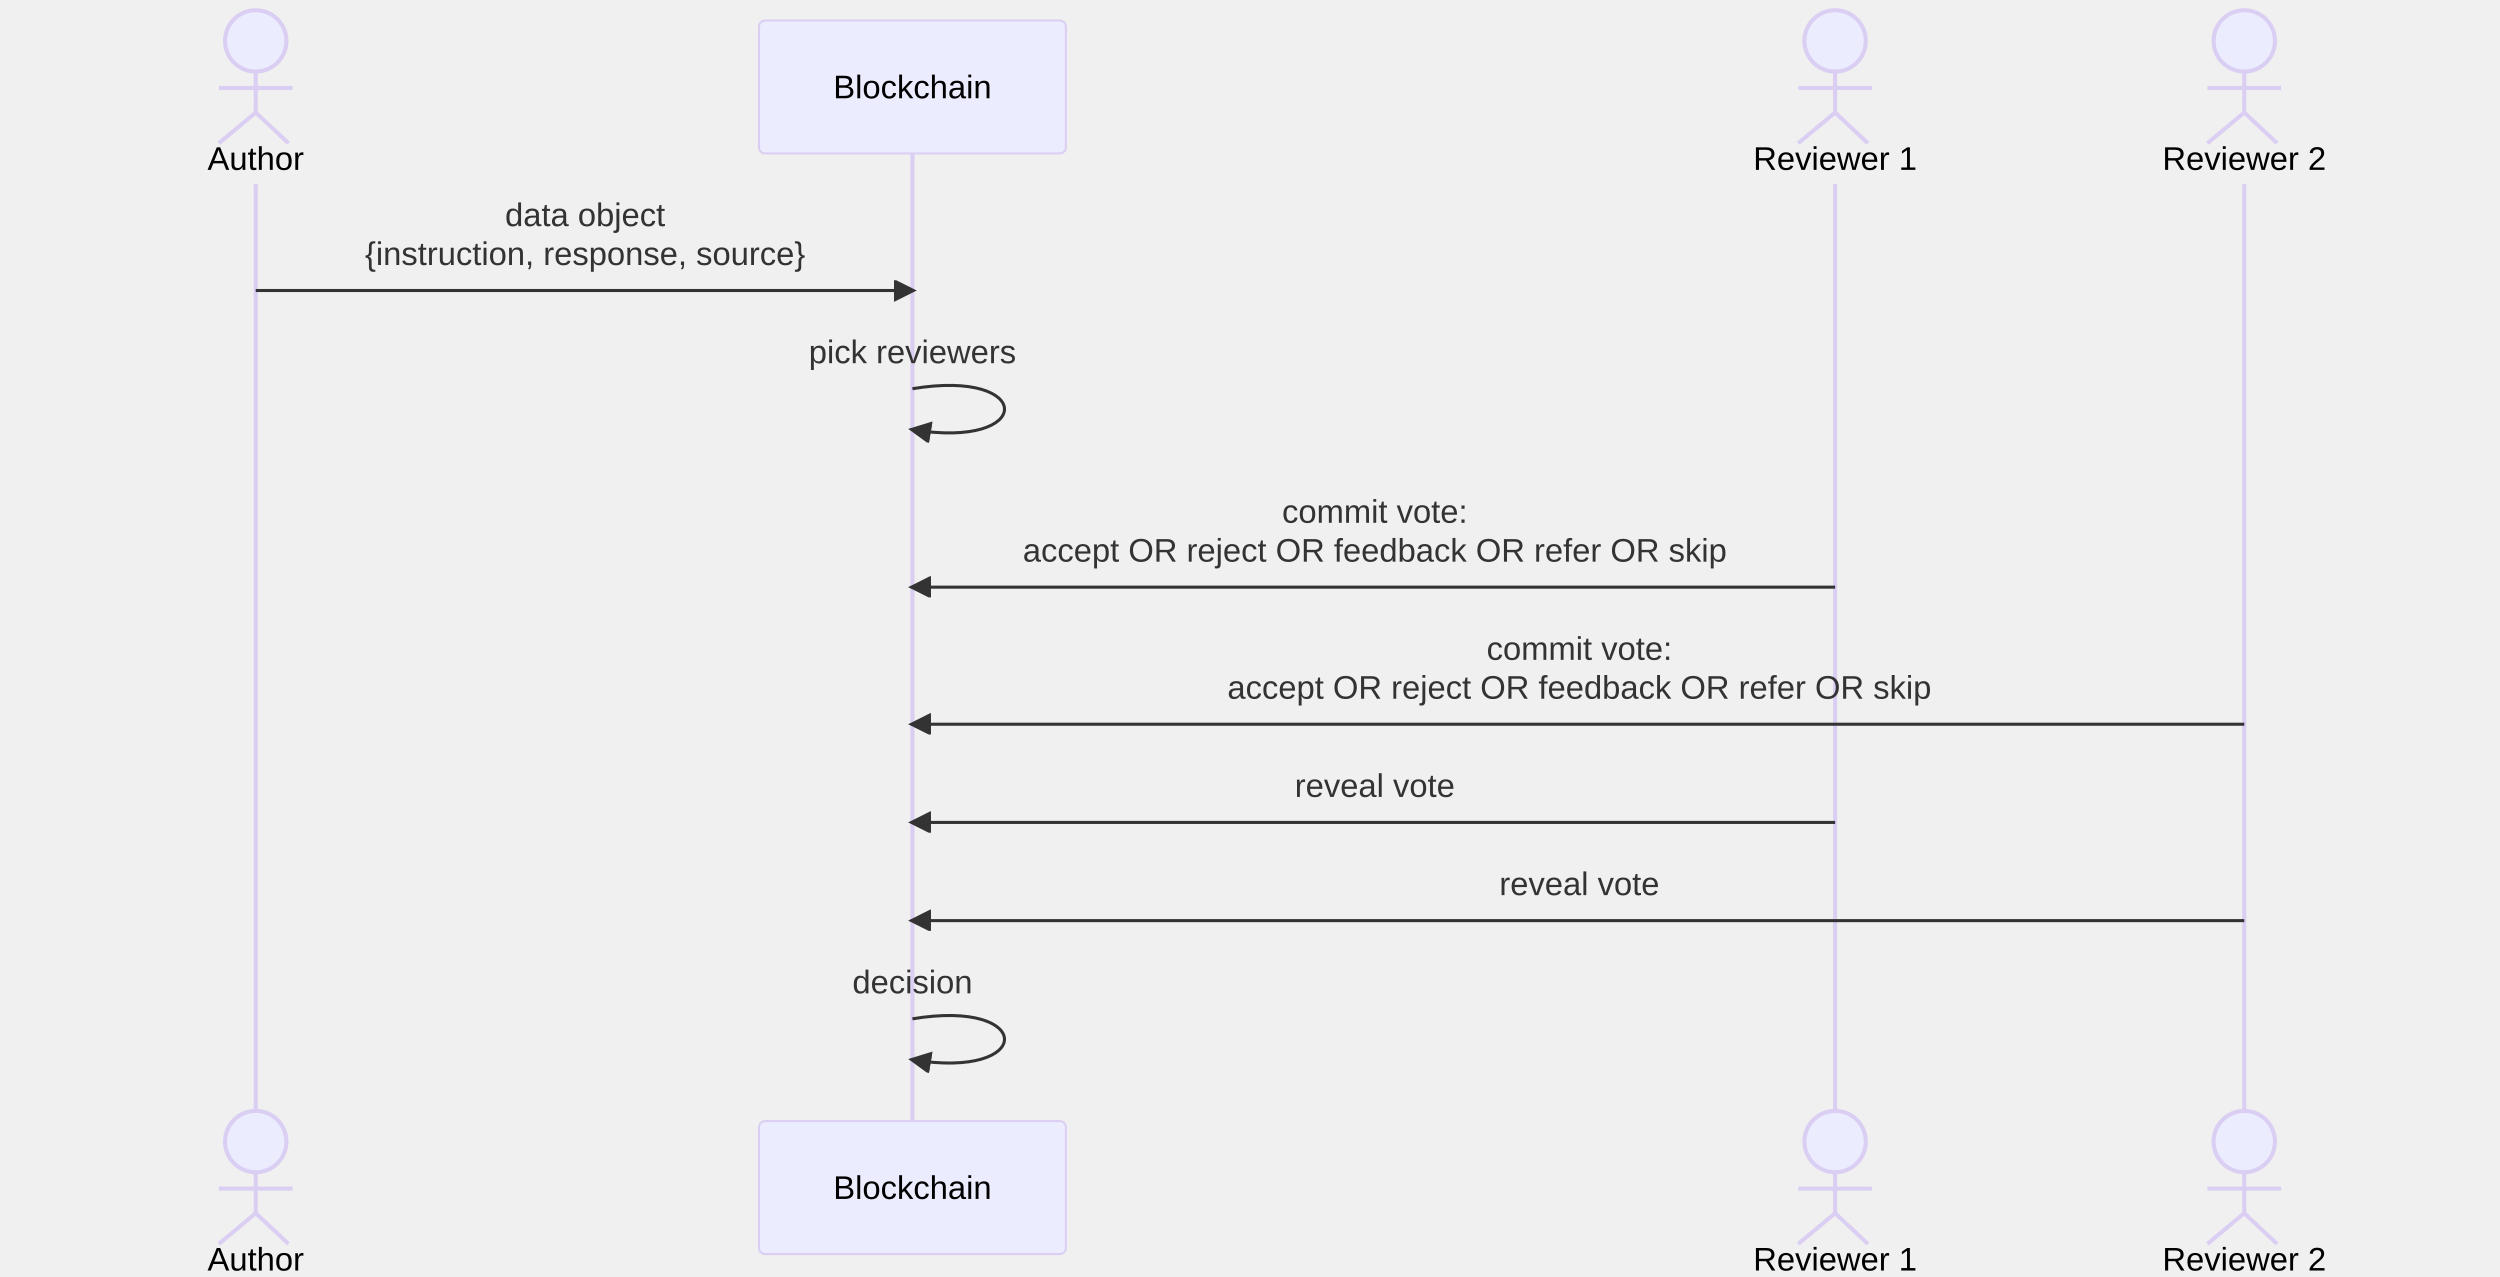
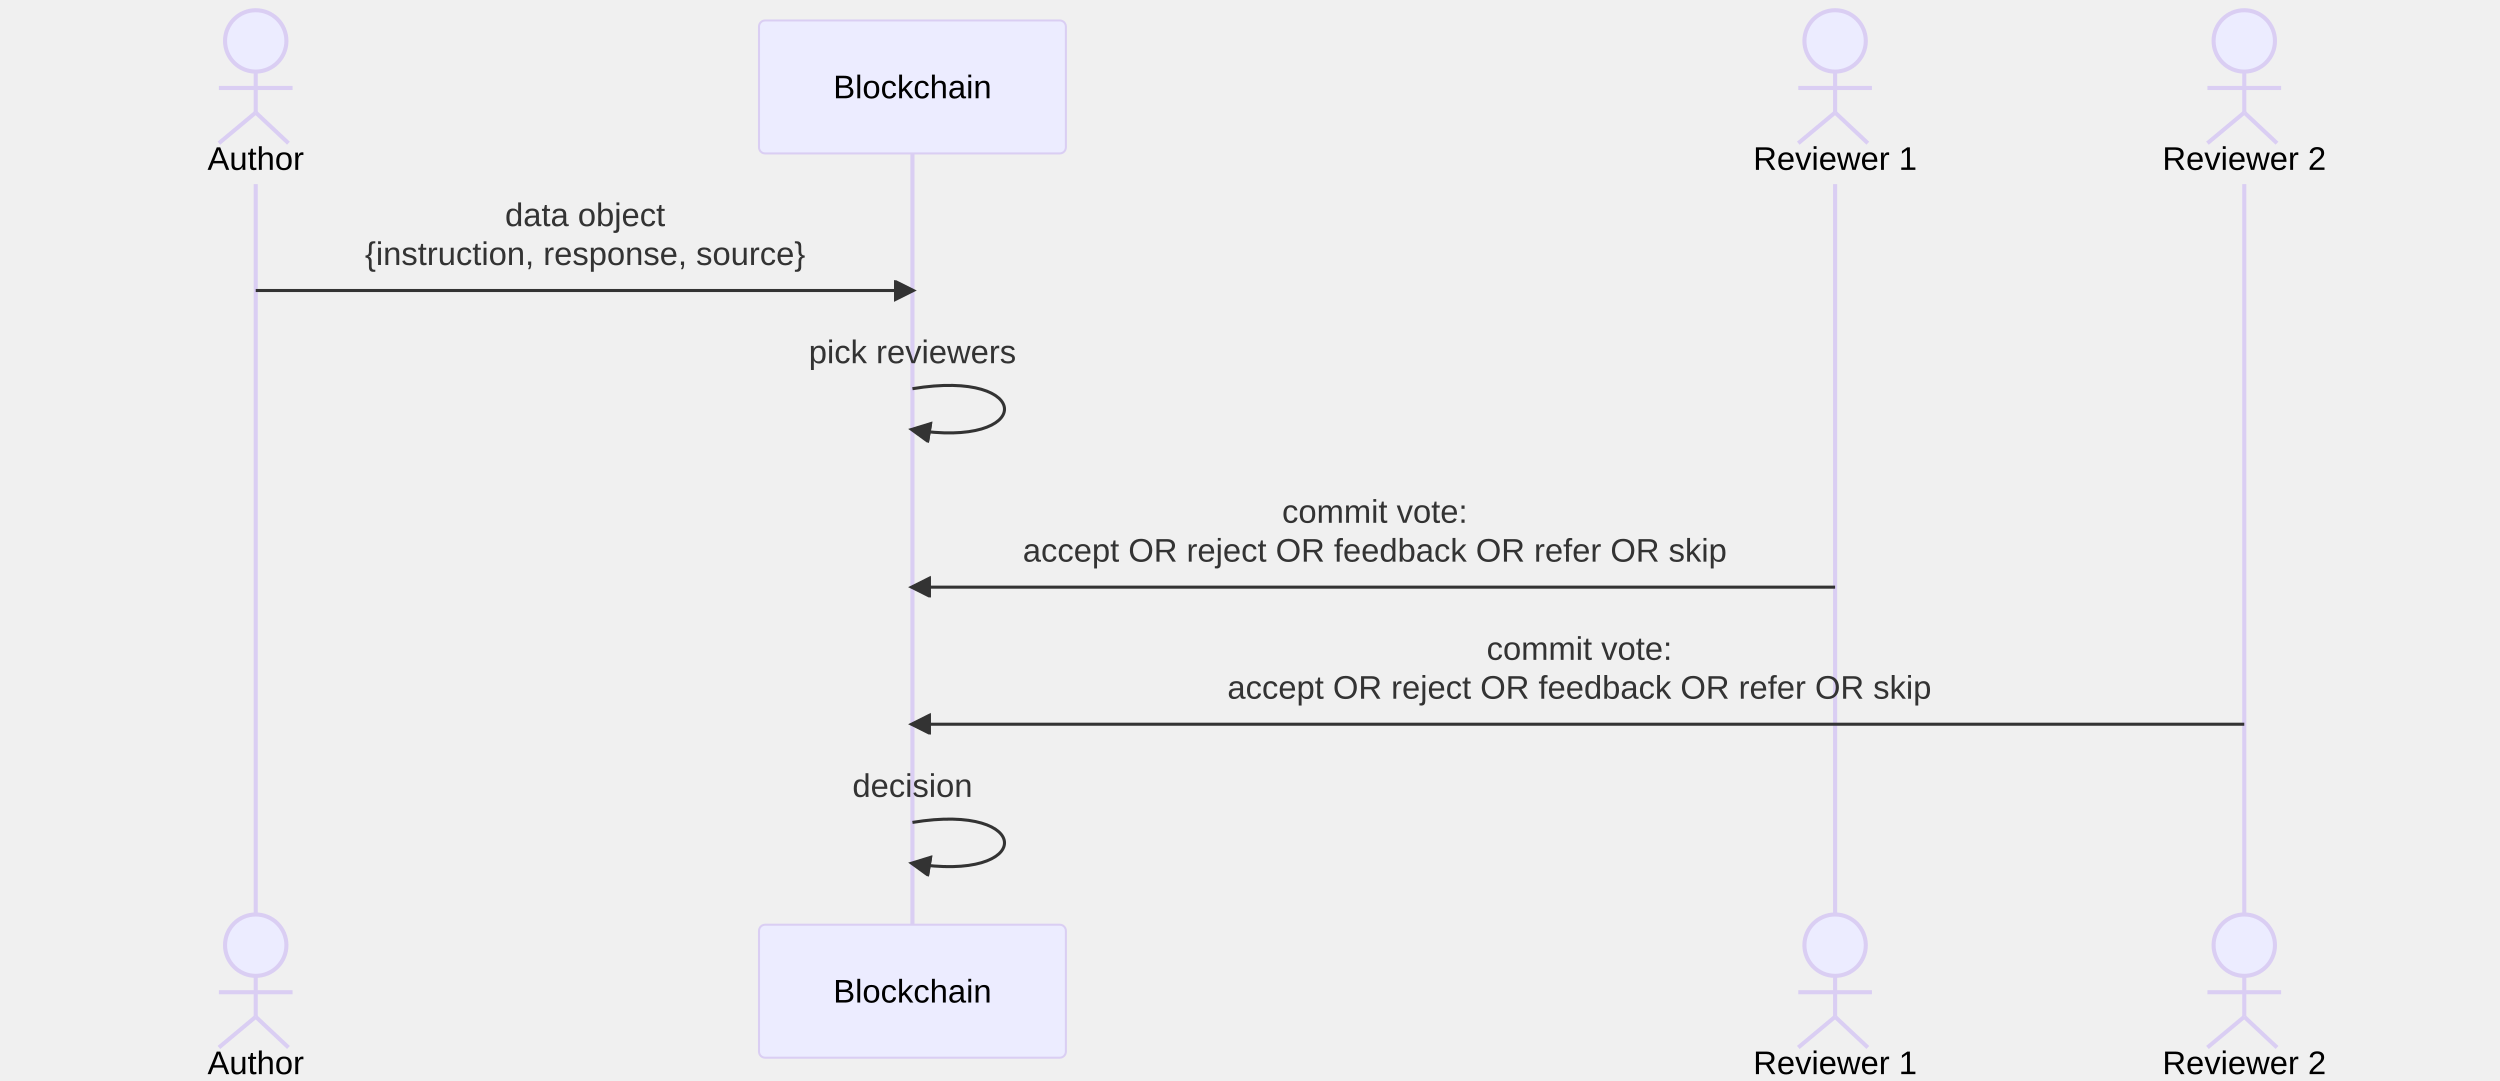
- <svg xmlns="http://www.w3.org/2000/svg" aria-roledescription="sequence" role="graphics-document document" viewBox="-50 -10 1222 624" style="max-width: 1222px; background-color: white;" width="100%" id="my-svg">
+ <svg xmlns="http://www.w3.org/2000/svg" aria-roledescription="sequence" role="graphics-document document" viewBox="-50 -10 1222 528" style="max-width: 1222px; background-color: white;" width="100%" id="my-svg">
  <g>
-     <rect class="actor" ry="3" rx="3" height="65" width="150" stroke="#666" fill="#eaeaea" y="538" x="321" />
-     <text style="text-anchor: middle; font-size: 16px; font-weight: 400;" class="actor" alignment-baseline="central" dominant-baseline="central" y="570.5" x="396">
+     <rect class="actor" ry="3" rx="3" height="65" width="150" stroke="#666" fill="#eaeaea" y="442" x="321" />
+     <text style="text-anchor: middle; font-size: 16px; font-weight: 400;" class="actor" alignment-baseline="central" dominant-baseline="central" y="474.5" x="396">
      <tspan dy="0" x="396">Blockchain</tspan>
    </text>
  </g>
  <g>
-     <line stroke="#999" stroke-width="0.5px" class="200" y2="538" x2="396" y1="5" x1="396" id="actor1" />
+     <line stroke="#999" stroke-width="0.5px" class="200" y2="442" x2="396" y1="5" x1="396" id="actor1" />
    <g id="root-1">
      <rect class="actor" ry="3" rx="3" height="65" width="150" stroke="#666" fill="#eaeaea" y="0" x="321" />
      <text style="text-anchor: middle; font-size: 16px; font-weight: 400;" class="actor" alignment-baseline="central" dominant-baseline="central" y="32.5" x="396">
        <tspan dy="0" x="396">Blockchain</tspan>
      </text>
    </g>
  </g>
  <style>#my-svg{font-family:"trebuchet ms",verdana,arial,sans-serif;font-size:16px;fill:#333;}#my-svg .error-icon{fill:#552222;}#my-svg .error-text{fill:#552222;stroke:#552222;}#my-svg .edge-thickness-normal{stroke-width:2px;}#my-svg .edge-thickness-thick{stroke-width:3.5px;}#my-svg .edge-pattern-solid{stroke-dasharray:0;}#my-svg .edge-pattern-dashed{stroke-dasharray:3;}#my-svg .edge-pattern-dotted{stroke-dasharray:2;}#my-svg .marker{fill:#333333;stroke:#333333;}#my-svg .marker.cross{stroke:#333333;}#my-svg svg{font-family:"trebuchet ms",verdana,arial,sans-serif;font-size:16px;}#my-svg .actor{stroke:hsl(259.626, 59.777%, 87.902%);fill:#ECECFF;}#my-svg text.actor&gt;tspan{fill:black;stroke:none;}#my-svg .actor-line{stroke:grey;}#my-svg .messageLine0{stroke-width:1.5;stroke-dasharray:none;stroke:#333;}#my-svg .messageLine1{stroke-width:1.5;stroke-dasharray:2,2;stroke:#333;}#my-svg #arrowhead path{fill:#333;stroke:#333;}#my-svg .sequenceNumber{fill:white;}#my-svg #sequencenumber{fill:#333;}#my-svg #crosshead path{fill:#333;stroke:#333;}#my-svg .messageText{fill:#333;stroke:none;}#my-svg .labelBox{stroke:hsl(259.626, 59.777%, 87.902%);fill:#ECECFF;}#my-svg .labelText,#my-svg .labelText&gt;tspan{fill:black;stroke:none;}#my-svg .loopText,#my-svg .loopText&gt;tspan{fill:black;stroke:none;}#my-svg .loopLine{stroke-width:2px;stroke-dasharray:2,2;stroke:hsl(259.626, 59.777%, 87.902%);fill:hsl(259.626, 59.777%, 87.902%);}#my-svg .note{stroke:#aaaa33;fill:#fff5ad;}#my-svg .noteText,#my-svg .noteText&gt;tspan{fill:black;stroke:none;}#my-svg .activation0{fill:#f4f4f4;stroke:#666;}#my-svg .activation1{fill:#f4f4f4;stroke:#666;}#my-svg .activation2{fill:#f4f4f4;stroke:#666;}#my-svg .actorPopupMenu{position:absolute;}#my-svg .actorPopupMenuPanel{position:absolute;fill:#ECECFF;box-shadow:0px 8px 16px 0px rgba(0,0,0,0.2);filter:drop-shadow(3px 5px 2px rgb(0 0 0 / 0.4));}#my-svg .actor-man line{stroke:hsl(259.626, 59.777%, 87.902%);fill:#ECECFF;}#my-svg .actor-man circle,#my-svg line{stroke:hsl(259.626, 59.777%, 87.902%);fill:#ECECFF;stroke-width:2px;}#my-svg :root{--mermaid-font-family:"trebuchet ms",verdana,arial,sans-serif;}</style>
  <g />
  <defs>
    <symbol height="24" width="24" id="computer">
      <path d="M2 2v13h20v-13h-20zm18 11h-16v-9h16v9zm-10.228 6l.466-1h3.524l.467 1h-4.457zm14.228 3h-24l2-6h2.104l-1.33 4h18.45l-1.297-4h2.073l2 6zm-5-10h-14v-7h14v7z" transform="scale(.5)" />
    </symbol>
  </defs>
  <defs>
    <symbol clip-rule="evenodd" fill-rule="evenodd" id="database">
      <path d="M12.258.001l.256.004.255.005.253.008.251.01.249.012.247.015.246.016.242.019.241.02.239.023.236.024.233.027.231.028.229.031.225.032.223.034.22.036.217.038.214.04.211.041.208.043.205.045.201.046.198.048.194.05.191.051.187.053.183.054.18.056.175.057.172.059.168.06.163.061.16.063.155.064.15.066.074.033.073.033.071.034.07.034.069.035.068.035.067.035.066.035.064.036.064.036.062.036.06.036.06.037.058.037.058.037.055.038.055.038.053.038.052.038.051.039.05.039.048.039.047.039.045.04.044.04.043.04.041.04.04.041.039.041.037.041.036.041.034.041.033.042.032.042.03.042.029.042.027.042.026.043.024.043.023.043.021.043.02.043.018.044.017.043.015.044.013.044.012.044.011.045.009.044.007.045.006.045.004.045.002.045.001.045v17l-.001.045-.002.045-.004.045-.006.045-.007.045-.009.044-.011.045-.012.044-.013.044-.015.044-.017.043-.018.044-.02.043-.021.043-.023.043-.024.043-.026.043-.027.042-.029.042-.03.042-.032.042-.033.042-.034.041-.036.041-.037.041-.039.041-.04.041-.041.04-.043.04-.044.04-.045.04-.047.039-.048.039-.05.039-.051.039-.052.038-.053.038-.055.038-.055.038-.058.037-.058.037-.06.037-.06.036-.062.036-.064.036-.064.036-.066.035-.067.035-.068.035-.069.035-.07.034-.071.034-.073.033-.074.033-.15.066-.155.064-.16.063-.163.061-.168.06-.172.059-.175.057-.18.056-.183.054-.187.053-.191.051-.194.05-.198.048-.201.046-.205.045-.208.043-.211.041-.214.04-.217.038-.22.036-.223.034-.225.032-.229.031-.231.028-.233.027-.236.024-.239.023-.241.02-.242.019-.246.016-.247.015-.249.012-.251.01-.253.008-.255.005-.256.004-.258.001-.258-.001-.256-.004-.255-.005-.253-.008-.251-.01-.249-.012-.247-.015-.245-.016-.243-.019-.241-.02-.238-.023-.236-.024-.234-.027-.231-.028-.228-.031-.226-.032-.223-.034-.22-.036-.217-.038-.214-.04-.211-.041-.208-.043-.204-.045-.201-.046-.198-.048-.195-.05-.19-.051-.187-.053-.184-.054-.179-.056-.176-.057-.172-.059-.167-.06-.164-.061-.159-.063-.155-.064-.151-.066-.074-.033-.072-.033-.072-.034-.07-.034-.069-.035-.068-.035-.067-.035-.066-.035-.064-.036-.063-.036-.062-.036-.061-.036-.06-.037-.058-.037-.057-.037-.056-.038-.055-.038-.053-.038-.052-.038-.051-.039-.049-.039-.049-.039-.046-.039-.046-.04-.044-.04-.043-.04-.041-.04-.04-.041-.039-.041-.037-.041-.036-.041-.034-.041-.033-.042-.032-.042-.03-.042-.029-.042-.027-.042-.026-.043-.024-.043-.023-.043-.021-.043-.02-.043-.018-.044-.017-.043-.015-.044-.013-.044-.012-.044-.011-.045-.009-.044-.007-.045-.006-.045-.004-.045-.002-.045-.001-.045v-17l.001-.045.002-.045.004-.045.006-.045.007-.045.009-.044.011-.045.012-.044.013-.044.015-.044.017-.043.018-.044.02-.043.021-.043.023-.043.024-.043.026-.043.027-.042.029-.042.03-.042.032-.042.033-.042.034-.041.036-.041.037-.041.039-.041.04-.041.041-.04.043-.04.044-.04.046-.04.046-.039.049-.039.049-.039.051-.039.052-.038.053-.038.055-.038.056-.038.057-.037.058-.037.06-.037.061-.036.062-.036.063-.036.064-.036.066-.035.067-.035.068-.035.069-.035.07-.034.072-.034.072-.033.074-.033.151-.066.155-.064.159-.063.164-.061.167-.06.172-.059.176-.057.179-.056.184-.054.187-.053.19-.051.195-.05.198-.048.201-.046.204-.045.208-.043.211-.041.214-.04.217-.038.22-.036.223-.034.226-.032.228-.031.231-.028.234-.027.236-.024.238-.023.241-.02.243-.019.245-.016.247-.015.249-.012.251-.01.253-.008.255-.005.256-.004.258-.001.258.001zm-9.258 20.499v.01l.001.021.003.021.004.022.005.021.006.022.007.022.009.023.01.022.011.023.012.023.013.023.015.023.016.024.017.023.018.024.019.024.021.024.022.025.023.024.024.025.052.049.056.05.061.051.066.051.07.051.075.051.079.052.084.052.088.052.092.052.097.052.102.051.105.052.11.052.114.051.119.051.123.051.127.05.131.05.135.05.139.048.144.049.147.047.152.047.155.047.16.045.163.045.167.043.171.043.176.041.178.041.183.039.187.039.19.037.194.035.197.035.202.033.204.031.209.03.212.029.216.027.219.025.222.024.226.021.23.02.233.018.236.016.24.015.243.012.246.01.249.008.253.005.256.004.259.001.26-.001.257-.004.254-.005.25-.008.247-.011.244-.012.241-.014.237-.016.233-.018.231-.021.226-.021.224-.024.22-.026.216-.027.212-.028.21-.031.205-.031.202-.034.198-.034.194-.036.191-.037.187-.039.183-.04.179-.04.175-.042.172-.043.168-.044.163-.045.16-.046.155-.046.152-.047.148-.048.143-.049.139-.049.136-.05.131-.05.126-.05.123-.051.118-.052.114-.051.11-.052.106-.052.101-.052.096-.052.092-.052.088-.053.083-.051.079-.052.074-.052.07-.051.065-.051.06-.051.056-.05.051-.05.023-.024.023-.025.021-.024.02-.024.019-.024.018-.024.017-.024.015-.023.014-.024.013-.023.012-.023.01-.023.01-.022.008-.022.006-.022.006-.022.004-.022.004-.021.001-.021.001-.021v-4.127l-.077.055-.08.053-.083.054-.085.053-.087.052-.09.052-.093.051-.095.05-.097.05-.1.049-.102.049-.105.048-.106.047-.109.047-.111.046-.114.045-.115.045-.118.044-.12.043-.122.042-.124.042-.126.041-.128.04-.13.04-.132.038-.134.038-.135.037-.138.037-.139.035-.142.035-.143.034-.144.033-.147.032-.148.031-.15.03-.151.03-.153.029-.154.027-.156.027-.158.026-.159.025-.161.024-.162.023-.163.022-.165.021-.166.02-.167.019-.169.018-.169.017-.171.016-.173.015-.173.014-.175.013-.175.012-.177.011-.178.01-.179.008-.179.008-.181.006-.182.005-.182.004-.184.003-.184.002h-.37l-.184-.002-.184-.003-.182-.004-.182-.005-.181-.006-.179-.008-.179-.008-.178-.01-.176-.011-.176-.012-.175-.013-.173-.014-.172-.015-.171-.016-.17-.017-.169-.018-.167-.019-.166-.02-.165-.021-.163-.022-.162-.023-.161-.024-.159-.025-.157-.026-.156-.027-.155-.027-.153-.029-.151-.03-.15-.03-.148-.031-.146-.032-.145-.033-.143-.034-.141-.035-.14-.035-.137-.037-.136-.037-.134-.038-.132-.038-.13-.04-.128-.04-.126-.041-.124-.042-.122-.042-.12-.044-.117-.043-.116-.045-.113-.045-.112-.046-.109-.047-.106-.047-.105-.048-.102-.049-.1-.049-.097-.05-.095-.05-.093-.052-.09-.051-.087-.052-.085-.053-.083-.054-.08-.054-.077-.054v4.127zm0-5.654v.011l.001.021.003.021.004.021.005.022.006.022.007.022.009.022.01.022.011.023.012.023.013.023.015.024.016.023.017.024.018.024.019.024.021.024.022.024.023.025.024.024.052.05.056.05.061.05.066.051.07.051.075.052.079.051.084.052.088.052.092.052.097.052.102.052.105.052.11.051.114.051.119.052.123.05.127.051.131.05.135.049.139.049.144.048.147.048.152.047.155.046.16.045.163.045.167.044.171.042.176.042.178.04.183.04.187.038.19.037.194.036.197.034.202.033.204.032.209.03.212.028.216.027.219.025.222.024.226.022.23.02.233.018.236.016.24.014.243.012.246.01.249.008.253.006.256.003.259.001.26-.001.257-.003.254-.006.25-.008.247-.01.244-.012.241-.015.237-.016.233-.018.231-.02.226-.022.224-.024.22-.025.216-.027.212-.029.21-.03.205-.032.202-.033.198-.035.194-.036.191-.037.187-.039.183-.039.179-.041.175-.042.172-.043.168-.044.163-.045.16-.045.155-.047.152-.047.148-.048.143-.048.139-.05.136-.049.131-.05.126-.051.123-.051.118-.051.114-.052.11-.052.106-.052.101-.052.096-.052.092-.052.088-.052.083-.052.079-.052.074-.051.07-.052.065-.051.06-.05.056-.051.051-.049.023-.025.023-.024.021-.025.02-.024.019-.024.018-.024.017-.024.015-.023.014-.023.013-.024.012-.022.01-.023.01-.023.008-.022.006-.022.006-.022.004-.021.004-.022.001-.021.001-.021v-4.139l-.077.054-.08.054-.083.054-.085.052-.087.053-.09.051-.093.051-.095.051-.097.05-.1.049-.102.049-.105.048-.106.047-.109.047-.111.046-.114.045-.115.044-.118.044-.12.044-.122.042-.124.042-.126.041-.128.04-.13.039-.132.039-.134.038-.135.037-.138.036-.139.036-.142.035-.143.033-.144.033-.147.033-.148.031-.15.03-.151.03-.153.028-.154.028-.156.027-.158.026-.159.025-.161.024-.162.023-.163.022-.165.021-.166.02-.167.019-.169.018-.169.017-.171.016-.173.015-.173.014-.175.013-.175.012-.177.011-.178.009-.179.009-.179.007-.181.007-.182.005-.182.004-.184.003-.184.002h-.37l-.184-.002-.184-.003-.182-.004-.182-.005-.181-.007-.179-.007-.179-.009-.178-.009-.176-.011-.176-.012-.175-.013-.173-.014-.172-.015-.171-.016-.17-.017-.169-.018-.167-.019-.166-.02-.165-.021-.163-.022-.162-.023-.161-.024-.159-.025-.157-.026-.156-.027-.155-.028-.153-.028-.151-.03-.15-.03-.148-.031-.146-.033-.145-.033-.143-.033-.141-.035-.14-.036-.137-.036-.136-.037-.134-.038-.132-.039-.13-.039-.128-.04-.126-.041-.124-.042-.122-.043-.12-.043-.117-.044-.116-.044-.113-.046-.112-.046-.109-.046-.106-.047-.105-.048-.102-.049-.1-.049-.097-.05-.095-.051-.093-.051-.09-.051-.087-.053-.085-.052-.083-.054-.08-.054-.077-.054v4.139zm0-5.666v.011l.001.02.003.022.004.021.005.022.006.021.007.022.009.023.01.022.011.023.012.023.013.023.015.023.016.024.017.024.018.023.019.024.021.025.022.024.023.024.024.025.052.05.056.05.061.05.066.051.07.051.075.052.079.051.084.052.088.052.092.052.097.052.102.052.105.051.11.052.114.051.119.051.123.051.127.05.131.05.135.05.139.049.144.048.147.048.152.047.155.046.16.045.163.045.167.043.171.043.176.042.178.04.183.04.187.038.19.037.194.036.197.034.202.033.204.032.209.03.212.028.216.027.219.025.222.024.226.021.23.02.233.018.236.017.24.014.243.012.246.01.249.008.253.006.256.003.259.001.26-.001.257-.003.254-.006.25-.008.247-.01.244-.013.241-.014.237-.016.233-.018.231-.02.226-.022.224-.024.22-.025.216-.027.212-.029.21-.03.205-.032.202-.033.198-.035.194-.036.191-.037.187-.039.183-.039.179-.041.175-.042.172-.043.168-.044.163-.045.16-.045.155-.047.152-.047.148-.048.143-.049.139-.049.136-.049.131-.051.126-.05.123-.051.118-.052.114-.051.11-.052.106-.052.101-.052.096-.052.092-.052.088-.052.083-.052.079-.052.074-.052.07-.051.065-.051.06-.051.056-.05.051-.049.023-.025.023-.025.021-.024.02-.024.019-.024.018-.024.017-.024.015-.023.014-.024.013-.023.012-.023.01-.022.01-.023.008-.022.006-.022.006-.022.004-.022.004-.021.001-.021.001-.021v-4.153l-.077.054-.08.054-.083.053-.085.053-.087.053-.09.051-.093.051-.095.051-.097.05-.1.049-.102.048-.105.048-.106.048-.109.046-.111.046-.114.046-.115.044-.118.044-.12.043-.122.043-.124.042-.126.041-.128.04-.13.039-.132.039-.134.038-.135.037-.138.036-.139.036-.142.034-.143.034-.144.033-.147.032-.148.032-.15.03-.151.03-.153.028-.154.028-.156.027-.158.026-.159.024-.161.024-.162.023-.163.023-.165.021-.166.02-.167.019-.169.018-.169.017-.171.016-.173.015-.173.014-.175.013-.175.012-.177.01-.178.01-.179.009-.179.007-.181.006-.182.006-.182.004-.184.003-.184.001-.185.001-.185-.001-.184-.001-.184-.003-.182-.004-.182-.006-.181-.006-.179-.007-.179-.009-.178-.01-.176-.01-.176-.012-.175-.013-.173-.014-.172-.015-.171-.016-.17-.017-.169-.018-.167-.019-.166-.02-.165-.021-.163-.023-.162-.023-.161-.024-.159-.024-.157-.026-.156-.027-.155-.028-.153-.028-.151-.03-.15-.03-.148-.032-.146-.032-.145-.033-.143-.034-.141-.034-.14-.036-.137-.036-.136-.037-.134-.038-.132-.039-.13-.039-.128-.041-.126-.041-.124-.041-.122-.043-.12-.043-.117-.044-.116-.044-.113-.046-.112-.046-.109-.046-.106-.048-.105-.048-.102-.048-.1-.05-.097-.049-.095-.051-.093-.051-.09-.052-.087-.052-.085-.053-.083-.053-.08-.054-.077-.054v4.153zm8.74-8.179l-.257.004-.254.005-.25.008-.247.011-.244.012-.241.014-.237.016-.233.018-.231.021-.226.022-.224.023-.22.026-.216.027-.212.028-.21.031-.205.032-.202.033-.198.034-.194.036-.191.038-.187.038-.183.04-.179.041-.175.042-.172.043-.168.043-.163.045-.16.046-.155.046-.152.048-.148.048-.143.048-.139.049-.136.05-.131.05-.126.051-.123.051-.118.051-.114.052-.11.052-.106.052-.101.052-.096.052-.092.052-.088.052-.083.052-.079.052-.074.051-.07.052-.065.051-.06.05-.056.05-.051.05-.023.025-.023.024-.021.024-.02.025-.019.024-.018.024-.017.023-.015.024-.014.023-.013.023-.012.023-.01.023-.01.022-.008.022-.006.023-.006.021-.004.022-.004.021-.001.021-.001.021.001.021.001.021.004.021.004.022.006.021.006.023.008.022.01.022.01.023.012.023.013.023.014.023.015.024.017.023.018.024.019.024.02.025.021.024.023.024.023.025.051.05.056.05.06.05.065.051.07.052.074.051.079.052.083.052.088.052.092.052.096.052.101.052.106.052.11.052.114.052.118.051.123.051.126.051.131.05.136.05.139.049.143.048.148.048.152.048.155.046.16.046.163.045.168.043.172.043.175.042.179.041.183.04.187.038.191.038.194.036.198.034.202.033.205.032.21.031.212.028.216.027.22.026.224.023.226.022.231.021.233.018.237.016.241.014.244.012.247.011.25.008.254.005.257.004.26.001.26-.001.257-.004.254-.005.25-.008.247-.011.244-.012.241-.014.237-.016.233-.018.231-.021.226-.022.224-.023.22-.026.216-.027.212-.028.21-.031.205-.032.202-.033.198-.034.194-.036.191-.038.187-.038.183-.04.179-.041.175-.042.172-.043.168-.043.163-.045.16-.046.155-.046.152-.048.148-.048.143-.048.139-.049.136-.05.131-.05.126-.051.123-.051.118-.051.114-.052.11-.052.106-.052.101-.052.096-.052.092-.052.088-.052.083-.052.079-.052.074-.051.07-.052.065-.051.06-.05.056-.05.051-.05.023-.025.023-.024.021-.024.02-.025.019-.024.018-.024.017-.023.015-.024.014-.023.013-.023.012-.023.01-.023.01-.022.008-.022.006-.023.006-.021.004-.022.004-.021.001-.021.001-.021-.001-.021-.001-.021-.004-.021-.004-.022-.006-.021-.006-.023-.008-.022-.01-.022-.01-.023-.012-.023-.013-.023-.014-.023-.015-.024-.017-.023-.018-.024-.019-.024-.02-.025-.021-.024-.023-.024-.023-.025-.051-.05-.056-.05-.06-.05-.065-.051-.07-.052-.074-.051-.079-.052-.083-.052-.088-.052-.092-.052-.096-.052-.101-.052-.106-.052-.11-.052-.114-.052-.118-.051-.123-.051-.126-.051-.131-.05-.136-.05-.139-.049-.143-.048-.148-.048-.152-.048-.155-.046-.16-.046-.163-.045-.168-.043-.172-.043-.175-.042-.179-.041-.183-.04-.187-.038-.191-.038-.194-.036-.198-.034-.202-.033-.205-.032-.21-.031-.212-.028-.216-.027-.22-.026-.224-.023-.226-.022-.231-.021-.233-.018-.237-.016-.241-.014-.244-.012-.247-.011-.25-.008-.254-.005-.257-.004-.26-.001-.26.001z" transform="scale(.5)" />
    </symbol>
  </defs>
  <defs>
    <symbol height="24" width="24" id="clock">
      <path d="M12 2c5.514 0 10 4.486 10 10s-4.486 10-10 10-10-4.486-10-10 4.486-10 10-10zm0-2c-6.627 0-12 5.373-12 12s5.373 12 12 12 12-5.373 12-12-5.373-12-12-12zm5.848 12.459c.202.038.202.333.001.372-1.907.361-6.045 1.111-6.547 1.111-.719 0-1.301-.582-1.301-1.301 0-.512.77-5.447 1.125-7.445.034-.192.312-.181.343.014l.985 6.238 5.394 1.011z" transform="scale(.5)" />
    </symbol>
  </defs>
  <defs>
    <marker orient="auto" markerHeight="12" markerWidth="12" markerUnits="userSpaceOnUse" refY="5" refX="9" id="arrowhead">
      <path d="M 0 0 L 10 5 L 0 10 z" />
    </marker>
  </defs>
  <defs>
    <marker refY="5" refX="4" orient="auto" markerHeight="8" markerWidth="15" id="crosshead">
      <path style="stroke-dasharray: 0, 0;" d="M 1,2 L 6,7 M 6,2 L 1,7" stroke-width="1pt" stroke="#000000" fill="none" />
    </marker>
  </defs>
  <defs>
    <marker orient="auto" markerHeight="28" markerWidth="20" refY="7" refX="18" id="filled-head">
      <path d="M 18,7 L9,13 L14,7 L9,1 Z" />
    </marker>
  </defs>
  <defs>
    <marker orient="auto" markerHeight="40" markerWidth="60" refY="15" refX="15" id="sequencenumber">
      <circle r="6" cy="15" cx="15" />
    </marker>
  </defs>
-   <line stroke="#999" stroke-width="0.5px" class="200" y2="538" x2="75" y1="80" x1="75" id="actor0" />
+   <line stroke="#999" stroke-width="0.5px" class="200" y2="442" x2="75" y1="80" x1="75" id="actor0" />
  <g class="actor-man">
    <line y2="45" x2="75" y1="25" x1="75" id="actor-man-torso0" />
    <line y2="33" x2="93" y1="33" x1="57" id="actor-man-arms0" />
    <line y2="45" x2="75" y1="60" x1="57" />
    <line y2="60" x2="91" y1="45" x1="75" />
    <circle height="65" width="150" r="15" cy="10" cx="75" />
    <text style="text-anchor: middle; font-size: 16px; font-weight: 400;" class="actor" alignment-baseline="central" dominant-baseline="central" y="67.5" x="75">
      <tspan dy="0" x="75">Author</tspan>
    </text>
  </g>
-   <line stroke="#999" stroke-width="0.5px" class="200" y2="538" x2="847" y1="80" x1="847" id="actor2" />
+   <line stroke="#999" stroke-width="0.5px" class="200" y2="442" x2="847" y1="80" x1="847" id="actor2" />
  <g class="actor-man">
    <line y2="45" x2="847" y1="25" x1="847" id="actor-man-torso2" />
    <line y2="33" x2="865" y1="33" x1="829" id="actor-man-arms2" />
    <line y2="45" x2="847" y1="60" x1="829" />
    <line y2="60" x2="863" y1="45" x1="847" />
    <circle height="65" width="150" r="15" cy="10" cx="847" />
    <text style="text-anchor: middle; font-size: 16px; font-weight: 400;" class="actor" alignment-baseline="central" dominant-baseline="central" y="67.5" x="847">
      <tspan dy="0" x="847">Reviewer 1</tspan>
    </text>
  </g>
-   <line stroke="#999" stroke-width="0.5px" class="200" y2="538" x2="1047" y1="80" x1="1047" id="actor3" />
+   <line stroke="#999" stroke-width="0.5px" class="200" y2="442" x2="1047" y1="80" x1="1047" id="actor3" />
  <g class="actor-man">
    <line y2="45" x2="1047" y1="25" x1="1047" id="actor-man-torso3" />
    <line y2="33" x2="1065" y1="33" x1="1029" id="actor-man-arms3" />
    <line y2="45" x2="1047" y1="60" x1="1029" />
    <line y2="60" x2="1063" y1="45" x1="1047" />
    <circle height="65" width="150" r="15" cy="10" cx="1047" />
    <text style="text-anchor: middle; font-size: 16px; font-weight: 400;" class="actor" alignment-baseline="central" dominant-baseline="central" y="67.5" x="1047">
      <tspan dy="0" x="1047">Reviewer 2</tspan>
    </text>
  </g>
  <text style="font-size: 16px; font-weight: 400;" dy="1em" class="messageText" alignment-baseline="middle" dominant-baseline="middle" text-anchor="middle" y="80" x="236">data object</text>
  <text style="font-size: 16px; font-weight: 400;" dy="1em" class="messageText" alignment-baseline="middle" dominant-baseline="middle" text-anchor="middle" y="99" x="236">{instruction, response, source}</text>
  <line style="fill: none;" marker-end="url(#arrowhead)" stroke="none" stroke-width="2" class="messageLine0" y2="132" x2="396" y1="132" x1="75" />
  <text style="font-size: 16px; font-weight: 400;" dy="1em" class="messageText" alignment-baseline="middle" dominant-baseline="middle" text-anchor="middle" y="147" x="396">pick reviewers</text>
  <path style="fill: none;" marker-end="url(#arrowhead)" stroke="none" stroke-width="2" class="messageLine0" d="M 396,180 C 456,170 456,210 396,200" />
  <text style="font-size: 16px; font-weight: 400;" dy="1em" class="messageText" alignment-baseline="middle" dominant-baseline="middle" text-anchor="middle" y="225" x="622">commit vote:</text>
  <text style="font-size: 16px; font-weight: 400;" dy="1em" class="messageText" alignment-baseline="middle" dominant-baseline="middle" text-anchor="middle" y="244" x="622">accept OR reject OR feedback OR refer OR skip</text>
  <line style="fill: none;" marker-end="url(#arrowhead)" stroke="none" stroke-width="2" class="messageLine0" y2="277" x2="396" y1="277" x1="847" />
  <text style="font-size: 16px; font-weight: 400;" dy="1em" class="messageText" alignment-baseline="middle" dominant-baseline="middle" text-anchor="middle" y="292" x="722">commit vote:</text>
  <text style="font-size: 16px; font-weight: 400;" dy="1em" class="messageText" alignment-baseline="middle" dominant-baseline="middle" text-anchor="middle" y="311" x="722">accept OR reject OR feedback OR refer OR skip</text>
  <line style="fill: none;" marker-end="url(#arrowhead)" stroke="none" stroke-width="2" class="messageLine0" y2="344" x2="396" y1="344" x1="1047" />
-   <text style="font-size: 16px; font-weight: 400;" dy="1em" class="messageText" alignment-baseline="middle" dominant-baseline="middle" text-anchor="middle" y="359" x="622">reveal vote</text>
-   <line style="fill: none;" marker-end="url(#arrowhead)" stroke="none" stroke-width="2" class="messageLine0" y2="392" x2="396" y1="392" x1="847" />
-   <text style="font-size: 16px; font-weight: 400;" dy="1em" class="messageText" alignment-baseline="middle" dominant-baseline="middle" text-anchor="middle" y="407" x="722">reveal vote</text>
-   <line style="fill: none;" marker-end="url(#arrowhead)" stroke="none" stroke-width="2" class="messageLine0" y2="440" x2="396" y1="440" x1="1047" />
-   <text style="font-size: 16px; font-weight: 400;" dy="1em" class="messageText" alignment-baseline="middle" dominant-baseline="middle" text-anchor="middle" y="455" x="396">decision</text>
-   <path style="fill: none;" marker-end="url(#arrowhead)" stroke="none" stroke-width="2" class="messageLine0" d="M 396,488 C 456,478 456,518 396,508" />
+   <text style="font-size: 16px; font-weight: 400;" dy="1em" class="messageText" alignment-baseline="middle" dominant-baseline="middle" text-anchor="middle" y="359" x="396">decision</text>
+   <path style="fill: none;" marker-end="url(#arrowhead)" stroke="none" stroke-width="2" class="messageLine0" d="M 396,392 C 456,382 456,422 396,412" />
  <g class="actor-man">
-     <line y2="583" x2="75" y1="563" x1="75" id="actor-man-torso3" />
-     <line y2="571" x2="93" y1="571" x1="57" id="actor-man-arms3" />
-     <line y2="583" x2="75" y1="598" x1="57" />
-     <line y2="598" x2="91" y1="583" x1="75" />
-     <circle height="65" width="150" r="15" cy="548" cx="75" />
-     <text style="text-anchor: middle; font-size: 16px; font-weight: 400;" class="actor" alignment-baseline="central" dominant-baseline="central" y="605.5" x="75">
+     <line y2="487" x2="75" y1="467" x1="75" id="actor-man-torso3" />
+     <line y2="475" x2="93" y1="475" x1="57" id="actor-man-arms3" />
+     <line y2="487" x2="75" y1="502" x1="57" />
+     <line y2="502" x2="91" y1="487" x1="75" />
+     <circle height="65" width="150" r="15" cy="452" cx="75" />
+     <text style="text-anchor: middle; font-size: 16px; font-weight: 400;" class="actor" alignment-baseline="central" dominant-baseline="central" y="509.5" x="75">
      <tspan dy="0" x="75">Author</tspan>
    </text>
  </g>
  <g class="actor-man">
-     <line y2="583" x2="847" y1="563" x1="847" id="actor-man-torso3" />
-     <line y2="571" x2="865" y1="571" x1="829" id="actor-man-arms3" />
-     <line y2="583" x2="847" y1="598" x1="829" />
-     <line y2="598" x2="863" y1="583" x1="847" />
-     <circle height="65" width="150" r="15" cy="548" cx="847" />
-     <text style="text-anchor: middle; font-size: 16px; font-weight: 400;" class="actor" alignment-baseline="central" dominant-baseline="central" y="605.5" x="847">
+     <line y2="487" x2="847" y1="467" x1="847" id="actor-man-torso3" />
+     <line y2="475" x2="865" y1="475" x1="829" id="actor-man-arms3" />
+     <line y2="487" x2="847" y1="502" x1="829" />
+     <line y2="502" x2="863" y1="487" x1="847" />
+     <circle height="65" width="150" r="15" cy="452" cx="847" />
+     <text style="text-anchor: middle; font-size: 16px; font-weight: 400;" class="actor" alignment-baseline="central" dominant-baseline="central" y="509.5" x="847">
      <tspan dy="0" x="847">Reviewer 1</tspan>
    </text>
  </g>
  <g class="actor-man">
-     <line y2="583" x2="1047" y1="563" x1="1047" id="actor-man-torso3" />
-     <line y2="571" x2="1065" y1="571" x1="1029" id="actor-man-arms3" />
-     <line y2="583" x2="1047" y1="598" x1="1029" />
-     <line y2="598" x2="1063" y1="583" x1="1047" />
-     <circle height="65" width="150" r="15" cy="548" cx="1047" />
-     <text style="text-anchor: middle; font-size: 16px; font-weight: 400;" class="actor" alignment-baseline="central" dominant-baseline="central" y="605.5" x="1047">
+     <line y2="487" x2="1047" y1="467" x1="1047" id="actor-man-torso3" />
+     <line y2="475" x2="1065" y1="475" x1="1029" id="actor-man-arms3" />
+     <line y2="487" x2="1047" y1="502" x1="1029" />
+     <line y2="502" x2="1063" y1="487" x1="1047" />
+     <circle height="65" width="150" r="15" cy="452" cx="1047" />
+     <text style="text-anchor: middle; font-size: 16px; font-weight: 400;" class="actor" alignment-baseline="central" dominant-baseline="central" y="509.5" x="1047">
      <tspan dy="0" x="1047">Reviewer 2</tspan>
    </text>
  </g>
</svg>
